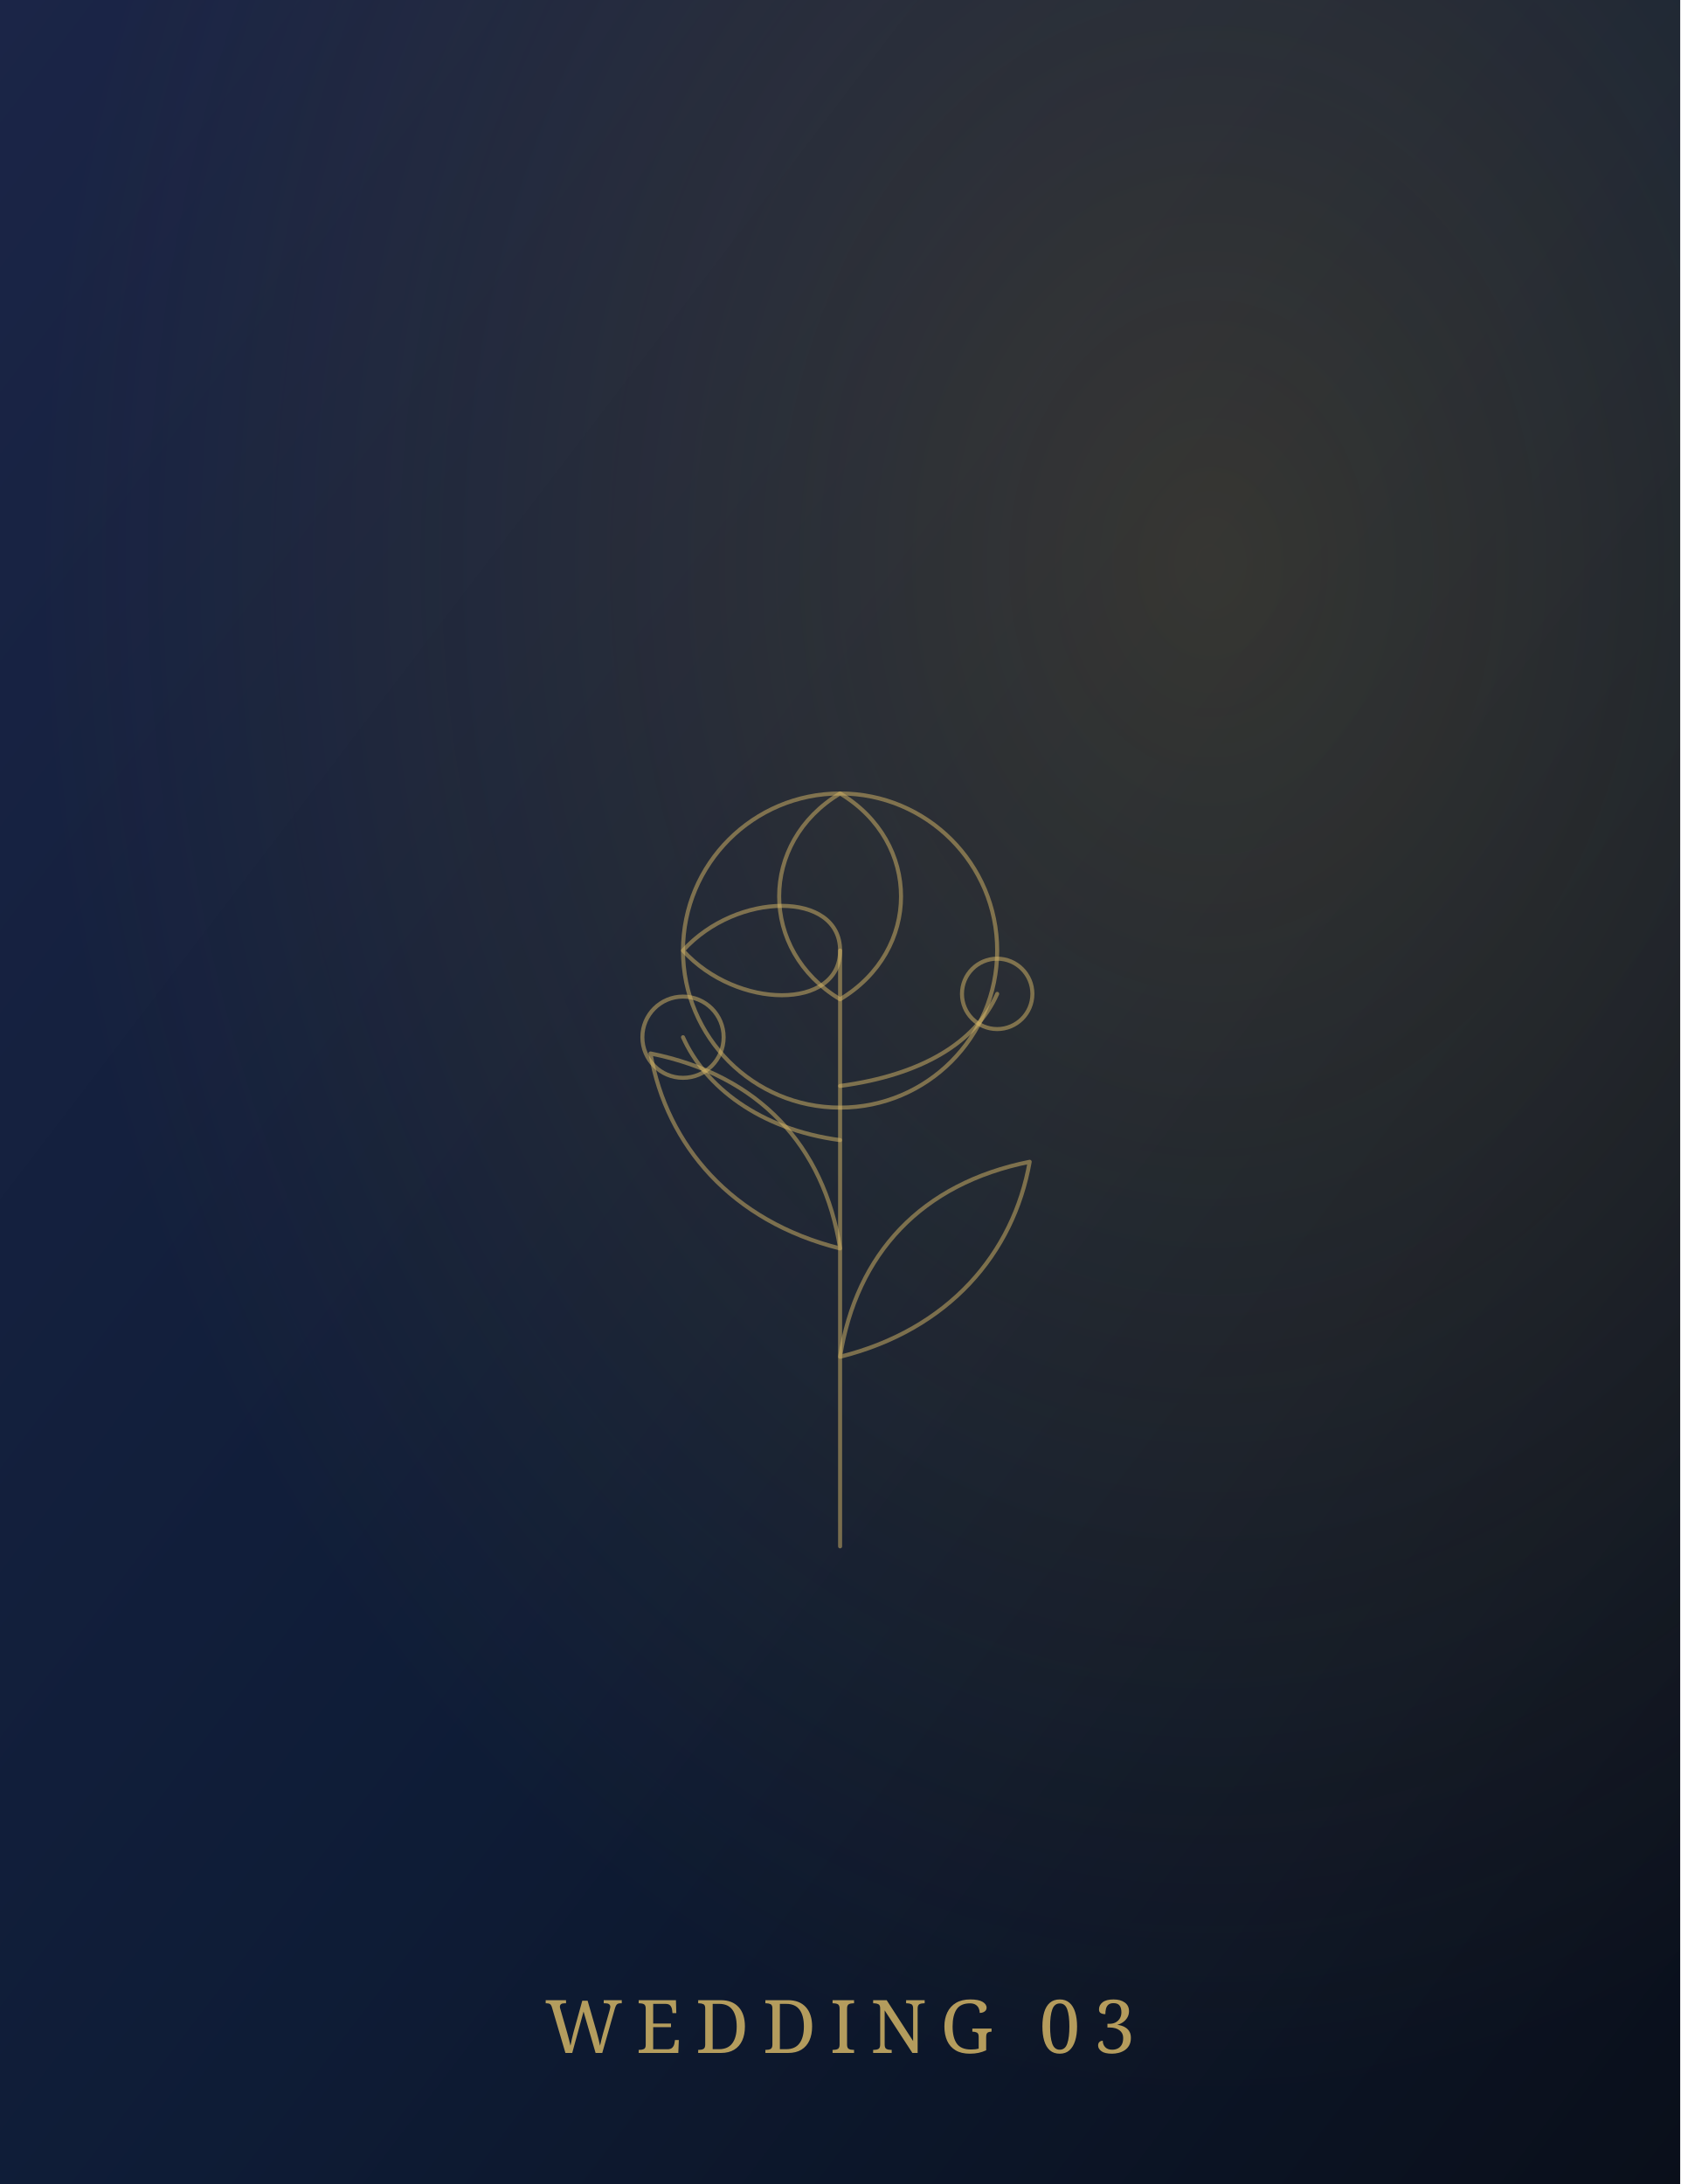
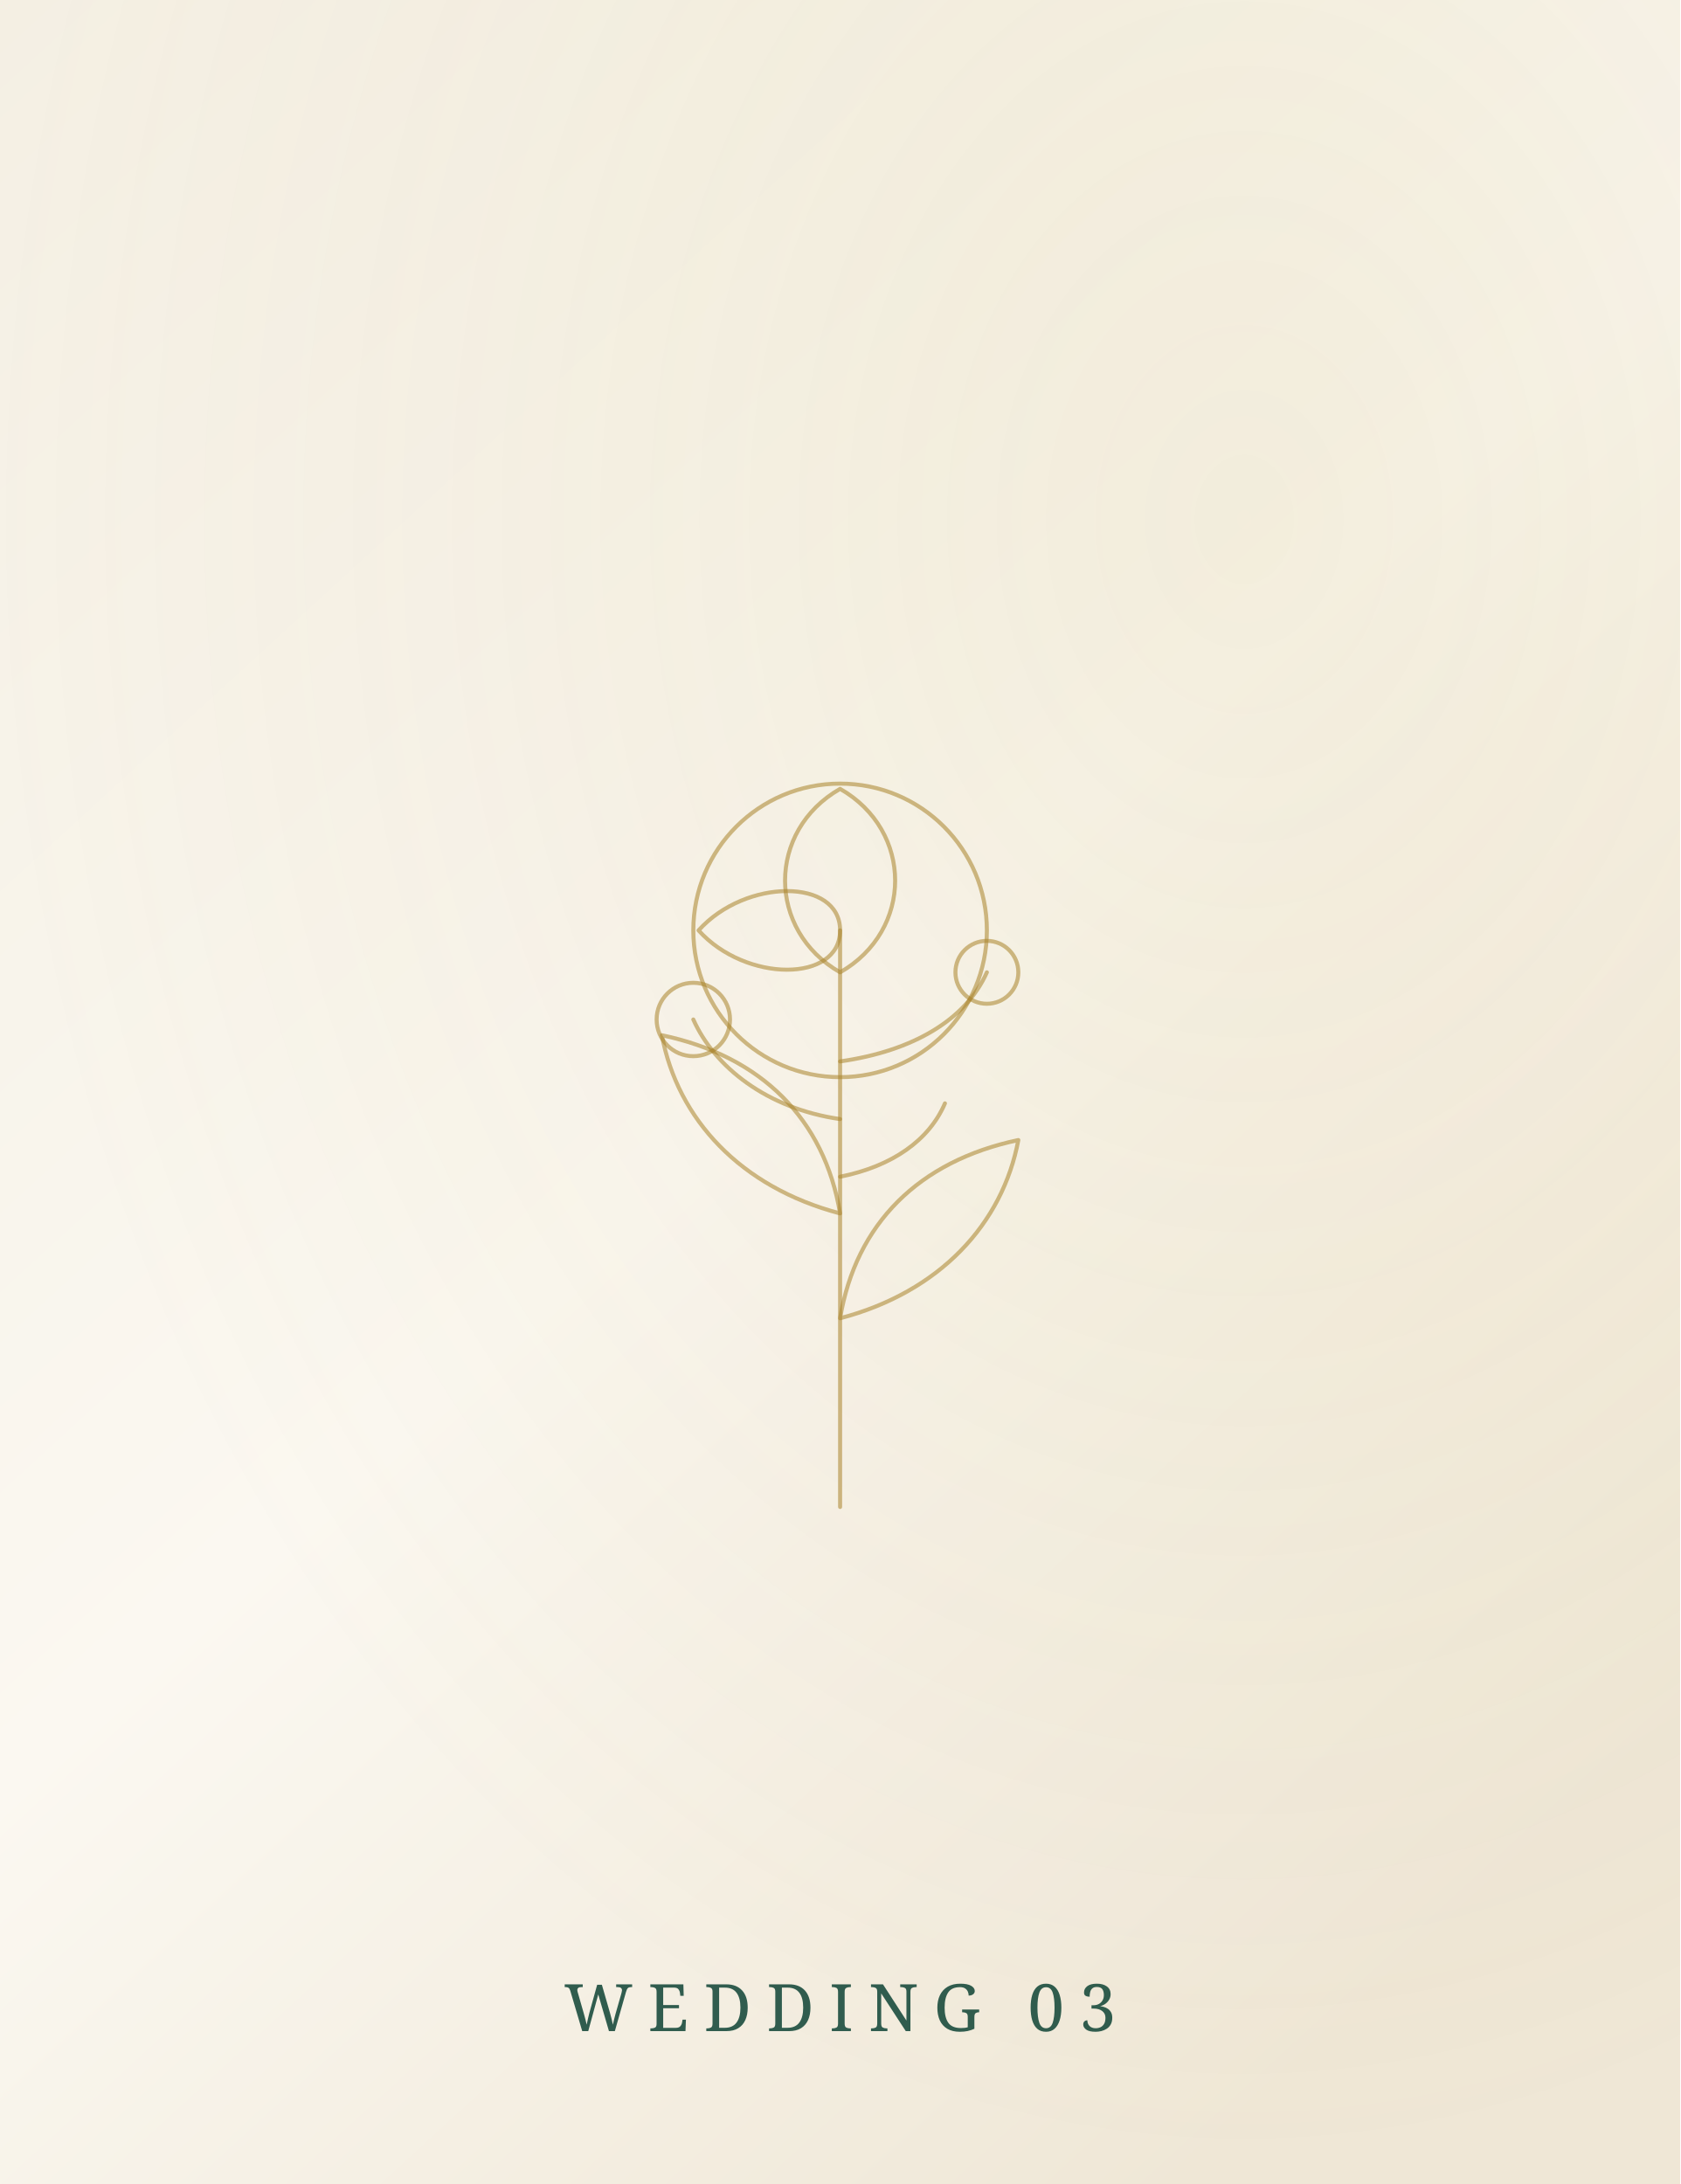
<svg xmlns="http://www.w3.org/2000/svg" viewBox="0 0 1000 1300" role="img" aria-label="Wedding 03">
  <defs>
-     <linearGradient id="bg" x1="0" y1="0" x2="1" y2="1">
-       <stop offset="0" stop-color="#1b2547" />
-       <stop offset=".55" stop-color="#0E1C36" />
-       <stop offset="1" stop-color="#0A0F1A" />
+     <linearGradient id="bg" x1="0" y1="0" x2=".7" y2="1">
+       <stop offset="0" stop-color="#F4EFE3" />
+       <stop offset=".55" stop-color="#FBF8F1" />
+       <stop offset="1" stop-color="#EFE7D6" />
    </linearGradient>
-     <radialGradient id="gl" cx=".72" cy=".26" r=".7">
-       <stop offset="0" stop-color="#BF8F1F" stop-opacity=".22" />
-       <stop offset="1" stop-color="#BF8F1F" stop-opacity="0" />
+     <radialGradient id="gl" cx=".74" cy=".24" r=".75">
+       <stop offset="0" stop-color="#B08D2D" stop-opacity="0.1" />
+       <stop offset="1" stop-color="#B08D2D" stop-opacity="0" />
    </radialGradient>
  </defs>
  <rect width="1000" height="1300" fill="url(#bg)" />
  <rect width="1000" height="1300" fill="url(#gl)" />
-   <g transform="translate(258.2,162.8) scale(1.612)" fill="none" stroke="#D9B968" stroke-width="1.49" stroke-opacity="0.5" stroke-linecap="round" stroke-linejoin="round">
+   <g transform="translate(266.0,163.8) scale(1.56)" fill="none" stroke="#A9842B" stroke-width="1.54" stroke-opacity="0.55" stroke-linecap="round" stroke-linejoin="round">
    <path d="M150,470 C150,360 150,300 150,250" />
-     <path d="M150,250 m-58,0 a58,58 0 1,0 116,0 a58,58 0 1,0 -116,0" />
-     <path d="M150,192 C120,210 120,250 150,268 C180,250 180,210 150,192" />
-     <path d="M92,250 C112,228 150,228 150,250 C150,272 112,272 92,250" />
-     <path d="M150,360 C110,350 86,322 80,288 C120,296 144,322 150,360" />
-     <path d="M150,400 C190,390 214,362 220,328 C180,336 156,362 150,400" />
-     <path d="M150,320 C120,316 100,300 92,282" />
-     <path d="M92,282 m-15,0 a15,15 0 1,0 30,0 a15,15 0 1,0 -30,0" />
-     <path d="M150,300 C180,296 200,284 208,266" />
-     <path d="M208,266 m-13,0 a13,13 0 1,0 26,0 a13,13 0 1,0 -26,0" />
+     <path d="M150,250 m-56,0 a56,56 0 1,0 112,0 a56,56 0 1,0 -112,0" />
+     <path d="M150,196 C122,212 122,250 150,266 C178,250 178,212 150,196" />
+     <path d="M96,250 C114,230 150,230 150,250 C150,270 114,270 96,250" />
+     <path d="M150,358 C112,348 88,322 82,290 C120,298 144,322 150,358" />
+     <path d="M150,398 C188,388 212,362 218,330 C180,338 156,362 150,398" />
+     <path d="M150,322 C122,318 102,302 94,284" />
+     <path d="M94,284 m-14,0 a14,14 0 1,0 28,0 a14,14 0 1,0 -28,0" />
+     <path d="M150,300 C178,296 198,284 206,266" />
+     <path d="M206,266 m-12,0 a12,12 0 1,0 24,0 a12,12 0 1,0 -24,0" />
+     <path d="M150,344 C170,340 184,330 190,316" />
  </g>
-   <text x="500" y="1222" fill="#D9B968" fill-opacity=".82" font-family="Georgia,'Cormorant Garamond',serif" font-size="44" letter-spacing="8" text-anchor="middle">WEDDING 03</text>
+   <text x="500" y="1209" fill="#1B4D3E" fill-opacity=".9" font-family="'Fraunces',Georgia,serif" font-size="39" letter-spacing="9" text-anchor="middle">WEDDING 03</text>
</svg>
